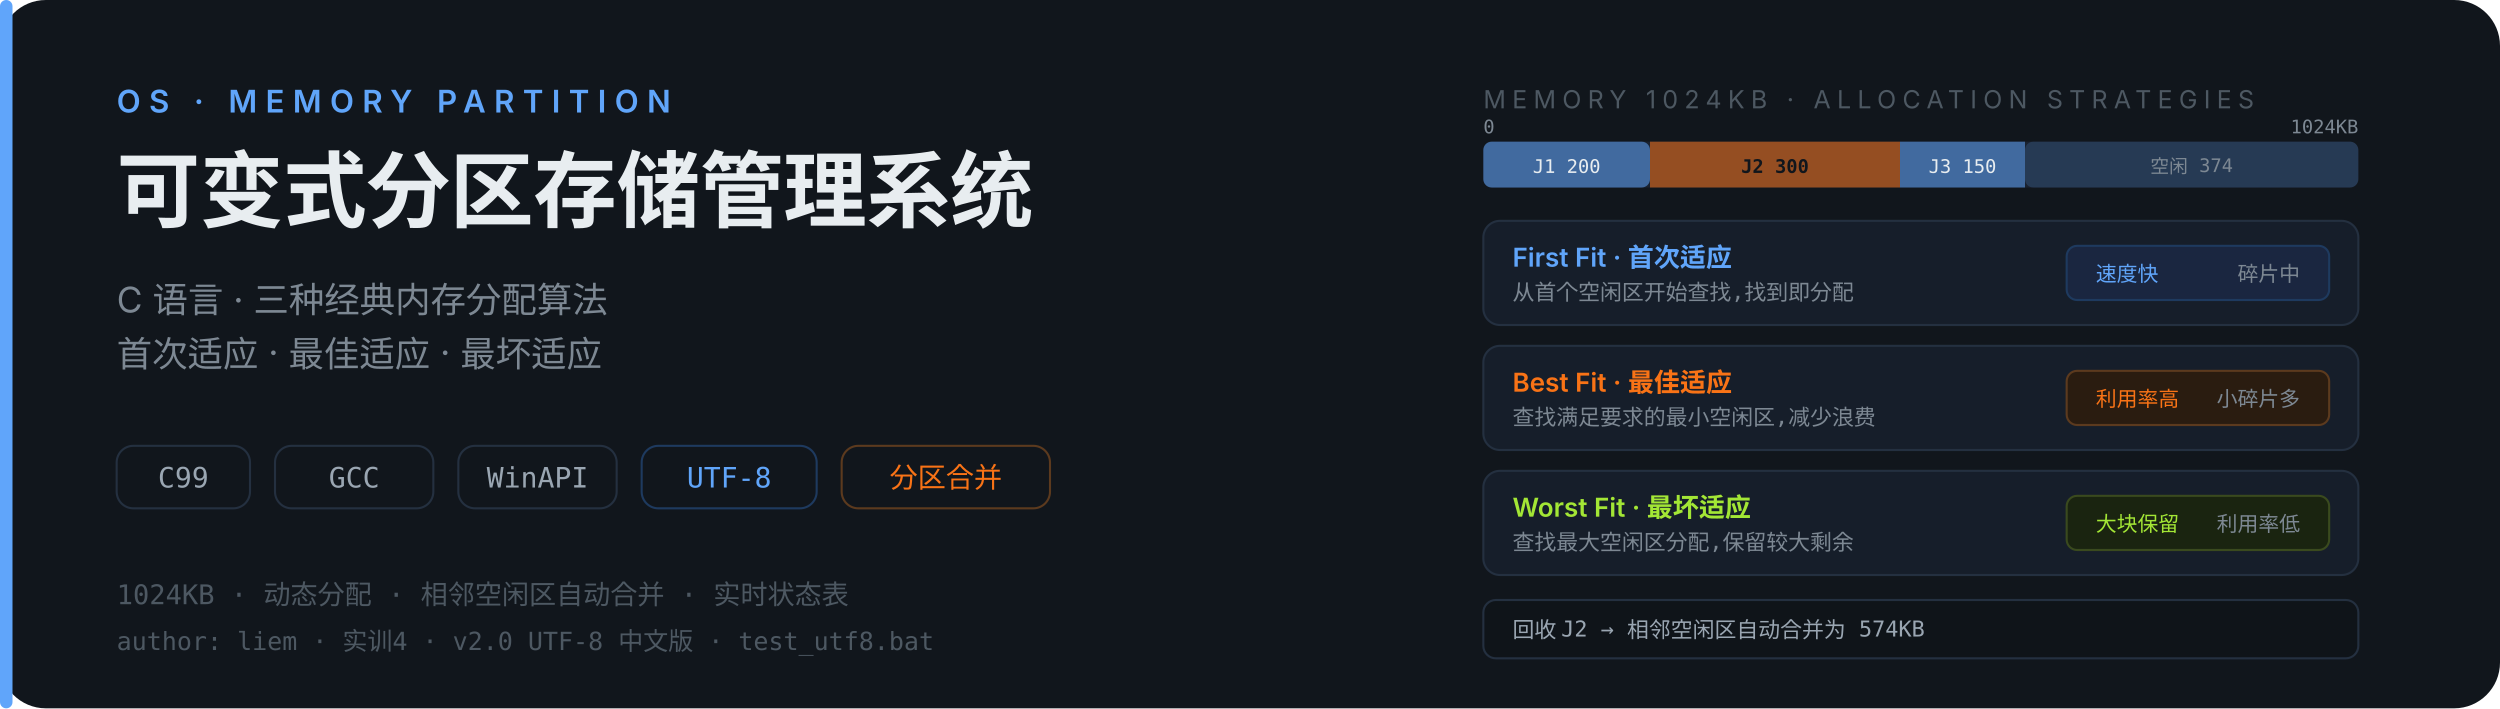
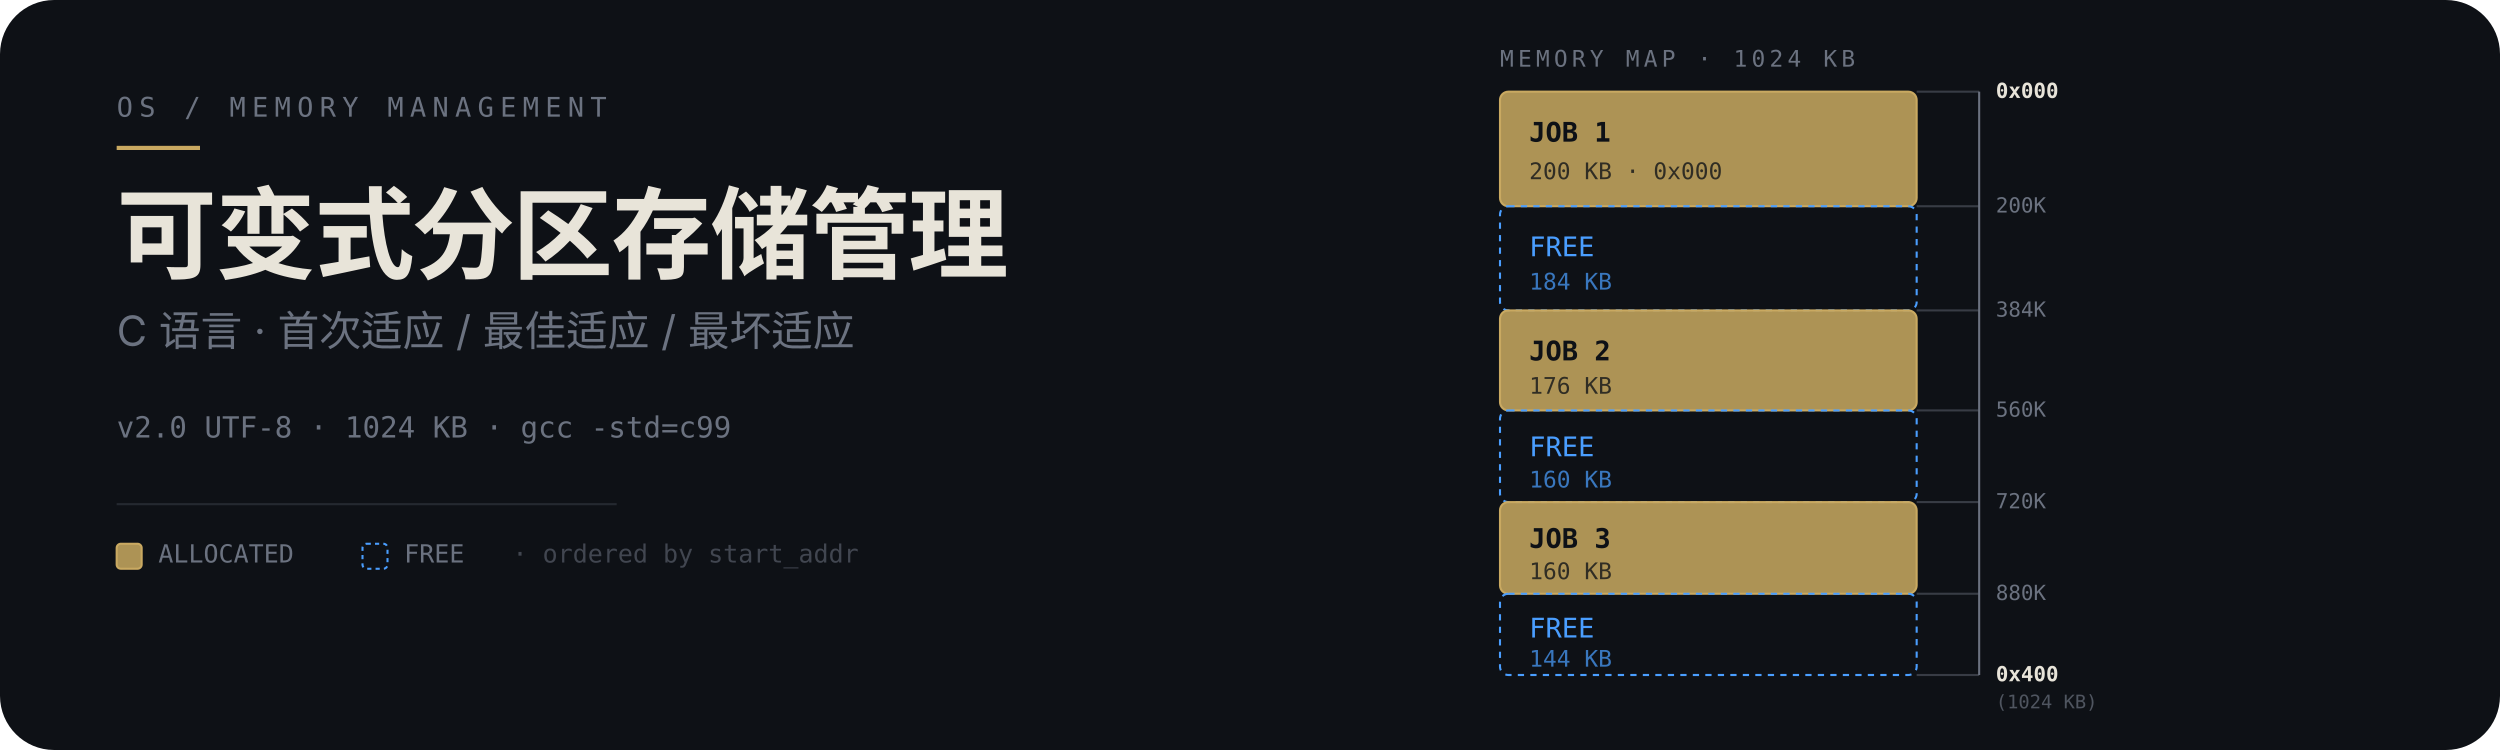
- <svg xmlns="http://www.w3.org/2000/svg" width="1200" height="340" viewBox="0 0 1200 340" role="img" aria-labelledby="t d">
-   <rect width="1200" height="340" rx="22" fill="#11161c" />
-   <rect x="0" y="0" width="6" height="340" rx="3" fill="#60a5fa" />
-   <g transform="translate(56,54)" font-family="-apple-system,BlinkMacSystemFont,'Segoe UI','PingFang SC',sans-serif">
-     <text x="0" y="0" font-size="15" letter-spacing="4" fill="#60a5fa" font-weight="600">OS · MEMORY PARTITION</text>
-     <text x="0" y="52" font-size="40" font-weight="700" fill="#e8edf0">可变式分区存储管理系统</text>
-     <text x="0" y="96" font-size="17" fill="#7d8893">C 语言 · 三种经典内存分配算法</text>
-     <text x="0" y="122" font-size="17" fill="#7d8893">首次适应 · 最佳适应 · 最坏适应</text>
-     <g transform="translate(0,160)" font-size="13.5" font-family="ui-monospace,SFMono-Regular,Menlo,monospace">
-       <g>
-         <rect width="64" height="30" rx="8" fill="none" stroke="#243040" />
-         <text x="32" y="20" text-anchor="middle" fill="#9aa6b2">C99</text>
-       </g>
-       <g transform="translate(76,0)">
-         <rect width="76" height="30" rx="8" fill="none" stroke="#243040" />
-         <text x="38" y="20" text-anchor="middle" fill="#9aa6b2">GCC</text>
-       </g>
-       <g transform="translate(164,0)">
-         <rect width="76" height="30" rx="8" fill="none" stroke="#243040" />
-         <text x="38" y="20" text-anchor="middle" fill="#9aa6b2">WinAPI</text>
-       </g>
-       <g transform="translate(252,0)">
-         <rect width="84" height="30" rx="8" fill="none" stroke="#1e3a5f" />
-         <text x="42" y="20" text-anchor="middle" fill="#60a5fa">UTF-8</text>
-       </g>
-       <g transform="translate(348,0)">
-         <rect width="100" height="30" rx="8" fill="none" stroke="#5c3a1e" />
-         <text x="50" y="20" text-anchor="middle" fill="#f97316">分区合并</text>
-       </g>
-     </g>
-     <text x="0" y="236" font-size="13" font-family="ui-monospace,SFMono-Regular,Menlo,monospace" fill="#4d5862">1024KB · 动态分配 · 相邻空闲区自动合并 · 实时状态表</text>
-   </g>
-   <g transform="translate(712,52)" font-family="-apple-system,BlinkMacSystemFont,'Segoe UI','PingFang SC',sans-serif">
-     <text x="0" y="0" font-size="12" letter-spacing="3" fill="#4d5862">MEMORY 1024KB · ALLOCATION STRATEGIES</text>
-     <g transform="translate(0,16)">
-       <rect width="420" height="22" rx="4" fill="#1a2230" />
-       <rect x="0" y="0" width="80" height="22" rx="4" fill="#60a5fa" opacity="0.55" />
-       <rect x="80" y="0" width="120" height="22" rx="0" fill="#f97316" opacity="0.55" />
-       <rect x="200" y="0" width="60" height="22" rx="0" fill="#60a5fa" opacity="0.55" />
-       <rect x="260" y="0" width="160" height="22" rx="4" fill="#60a5fa" opacity="0.18" />
-       <text x="40" y="15" text-anchor="middle" font-size="9" fill="#e8edf0" font-family="ui-monospace,monospace">J1 200</text>
-       <text x="140" y="15" text-anchor="middle" font-size="9" fill="#11161c" font-family="ui-monospace,monospace" font-weight="600">J2 300</text>
-       <text x="230" y="15" text-anchor="middle" font-size="9" fill="#e8edf0" font-family="ui-monospace,monospace">J3 150</text>
-       <text x="340" y="15" text-anchor="middle" font-size="9" fill="#7d8893" font-family="ui-monospace,monospace">空闲 374</text>
-       <text x="0" y="-4" font-size="9" fill="#7d8893" font-family="ui-monospace,monospace">0</text>
-       <text x="420" y="-4" font-size="9" fill="#7d8893" font-family="ui-monospace,monospace" text-anchor="end">1024KB</text>
-     </g>
-     <g transform="translate(0,54)">
-       <rect width="420" height="50" rx="8" fill="#161e2a" stroke="#243040" />
-       <text x="14" y="22" font-size="12.5" fill="#60a5fa" font-weight="600">First Fit · 首次适应</text>
-       <text x="14" y="38" font-size="10.5" fill="#7d8893" font-family="ui-monospace,monospace">从首个空闲区开始查找,找到即分配</text>
-       <g transform="translate(280,12)">
-         <rect width="126" height="26" rx="5" fill="#1a2640" stroke="#1e3a5f" />
-         <text x="14" y="17" font-size="10" fill="#60a5fa" font-family="ui-monospace,monospace">速度快</text>
-         <text x="112" y="17" font-size="10" fill="#7d8893" font-family="ui-monospace,monospace" text-anchor="end">碎片中</text>
-       </g>
-     </g>
-     <g transform="translate(0,114)">
-       <rect width="420" height="50" rx="8" fill="#161e2a" stroke="#243040" />
-       <text x="14" y="22" font-size="12.5" fill="#f97316" font-weight="600">Best Fit · 最佳适应</text>
-       <text x="14" y="38" font-size="10.5" fill="#7d8893" font-family="ui-monospace,monospace">查找满足要求的最小空闲区,减少浪费</text>
-       <g transform="translate(280,12)">
-         <rect width="126" height="26" rx="5" fill="#2a1c10" stroke="#5c3a1e" />
-         <text x="14" y="17" font-size="10" fill="#f97316" font-family="ui-monospace,monospace">利用率高</text>
-         <text x="112" y="17" font-size="10" fill="#7d8893" font-family="ui-monospace,monospace" text-anchor="end">小碎片多</text>
-       </g>
-     </g>
-     <g transform="translate(0,174)">
-       <rect width="420" height="50" rx="8" fill="#161e2a" stroke="#243040" />
-       <text x="14" y="22" font-size="12.5" fill="#a3e635" font-weight="600">Worst Fit · 最坏适应</text>
-       <text x="14" y="38" font-size="10.5" fill="#7d8893" font-family="ui-monospace,monospace">查找最大空闲区分配,保留较大剩余</text>
-       <g transform="translate(280,12)">
-         <rect width="126" height="26" rx="5" fill="#1a2410" stroke="#3a4a1e" />
-         <text x="14" y="17" font-size="10" fill="#a3e635" font-family="ui-monospace,monospace">大块保留</text>
-         <text x="112" y="17" font-size="10" fill="#7d8893" font-family="ui-monospace,monospace" text-anchor="end">利用率低</text>
-       </g>
-     </g>
-     <g transform="translate(0,236)">
-       <rect width="420" height="28" rx="6" fill="#0f1419" stroke="#243040" />
-       <text x="14" y="18" font-size="10.5" fill="#9aa6b2" font-family="ui-monospace,monospace">回收 J2 → 相邻空闲区自动合并为 574KB</text>
+ <svg xmlns="http://www.w3.org/2000/svg" width="1200" height="360" viewBox="0 0 1200 360" role="img" aria-labelledby="heroTitle heroDesc">
+   <rect width="1200" height="360" rx="26" fill="#0E1116" />
+   <g id="title-block" transform="translate(56 56)" font-family="-apple-system, BlinkMacSystemFont, &quot;Segoe UI&quot;, &quot;PingFang SC&quot;, sans-serif">
+     <text x="0" y="0" font-family="ui-monospace, SFMono-Regular, Menlo, monospace" font-size="13" letter-spacing="3" fill="#6B7280">OS / MEMORY MANAGEMENT</text>
+     <rect x="0" y="14" width="40" height="2" fill="#C9A961" />
+     <text x="0" y="74" font-size="48" font-weight="700" fill="#E8E4D9" letter-spacing="-0.5">可变式分区存储管理</text>
+     <text x="0" y="110" font-size="20" fill="#6B7280">C 语言 · 首次适应 / 最佳适应 / 最坏适应</text>
+     <text x="0" y="154" font-family="ui-monospace, SFMono-Regular, Menlo, monospace" font-size="14" fill="#6B7280">v2.0 UTF-8  ·  1024 KB  ·  gcc -std=c99</text>
+     <line x1="0" y1="186" x2="240" y2="186" stroke="#6B7280" stroke-width="1" stroke-opacity="0.25" />
+     <g transform="translate(0 214)" font-family="ui-monospace, SFMono-Regular, Menlo, monospace" font-size="12" fill="#6B7280">
+       <rect x="0" y="-9" width="12" height="12" rx="2" fill="#C9A961" fill-opacity="0.85" stroke="#C9A961" stroke-width="1" />
+       <text x="20" y="0">ALLOCATED</text>
+       <rect x="118" y="-9" width="12" height="12" rx="2" fill="none" stroke="#4A9EFF" stroke-width="1" stroke-dasharray="2 2" />
+       <text x="138" y="0">FREE</text>
+       <text x="190" y="0" fill="#6B7280" fill-opacity="0.55">·  ordered by start_addr</text>
    </g>
  </g>
-   <text x="56" y="312" font-size="12" font-family="ui-monospace,SFMono-Regular,Menlo,monospace" fill="#4d5862">author: liem · 实训4 · v2.0 UTF-8 中文版 · test_utf8.bat</text>
+   <g id="memory-map" transform="translate(720 44)">
+     <text x="0" y="-12" font-family="ui-monospace, SFMono-Regular, Menlo, monospace" font-size="11" letter-spacing="2" fill="#6B7280">MEMORY MAP · 1024 KB</text>
+     <rect x="0" y="0" width="200" height="55" rx="4" fill="#C9A961" fill-opacity="0.85" stroke="#C9A961" stroke-width="1" />
+     <text x="14" y="24" font-family="ui-monospace, SFMono-Regular, Menlo, monospace" font-size="13" font-weight="600" fill="#0E1116">JOB 1</text>
+     <text x="14" y="42" font-family="ui-monospace, SFMono-Regular, Menlo, monospace" font-size="11" fill="#0E1116" fill-opacity="0.78">200 KB  ·  0x000</text>
+     <rect x="0" y="55" width="200" height="50" rx="4" fill="none" stroke="#4A9EFF" stroke-width="1" stroke-dasharray="3 3" />
+     <text x="14" y="79" font-family="ui-monospace, SFMono-Regular, Menlo, monospace" font-size="13" fill="#4A9EFF">FREE</text>
+     <text x="14" y="95" font-family="ui-monospace, SFMono-Regular, Menlo, monospace" font-size="11" fill="#4A9EFF" fill-opacity="0.72">184 KB</text>
+     <rect x="0" y="105" width="200" height="48" rx="4" fill="#C9A961" fill-opacity="0.85" stroke="#C9A961" stroke-width="1" />
+     <text x="14" y="129" font-family="ui-monospace, SFMono-Regular, Menlo, monospace" font-size="13" font-weight="600" fill="#0E1116">JOB 2</text>
+     <text x="14" y="145" font-family="ui-monospace, SFMono-Regular, Menlo, monospace" font-size="11" fill="#0E1116" fill-opacity="0.78">176 KB</text>
+     <rect x="0" y="153" width="200" height="44" rx="4" fill="none" stroke="#4A9EFF" stroke-width="1" stroke-dasharray="3 3" />
+     <text x="14" y="175" font-family="ui-monospace, SFMono-Regular, Menlo, monospace" font-size="13" fill="#4A9EFF">FREE</text>
+     <text x="14" y="190" font-family="ui-monospace, SFMono-Regular, Menlo, monospace" font-size="11" fill="#4A9EFF" fill-opacity="0.72">160 KB</text>
+     <rect x="0" y="197" width="200" height="44" rx="4" fill="#C9A961" fill-opacity="0.85" stroke="#C9A961" stroke-width="1" />
+     <text x="14" y="219" font-family="ui-monospace, SFMono-Regular, Menlo, monospace" font-size="13" font-weight="600" fill="#0E1116">JOB 3</text>
+     <text x="14" y="234" font-family="ui-monospace, SFMono-Regular, Menlo, monospace" font-size="11" fill="#0E1116" fill-opacity="0.78">160 KB</text>
+     <rect x="0" y="241" width="200" height="39" rx="4" fill="none" stroke="#4A9EFF" stroke-width="1" stroke-dasharray="3 3" />
+     <text x="14" y="262" font-family="ui-monospace, SFMono-Regular, Menlo, monospace" font-size="13" fill="#4A9EFF">FREE</text>
+     <text x="14" y="276" font-family="ui-monospace, SFMono-Regular, Menlo, monospace" font-size="11" fill="#4A9EFF" fill-opacity="0.72">144 KB</text>
+     <line x1="230" y1="0" x2="230" y2="280" stroke="#6B7280" stroke-width="1" />
+     <g stroke="#6B7280" stroke-width="1" stroke-opacity="0.45">
+       <line x1="200" y1="0" x2="230" y2="0" />
+       <line x1="200" y1="55" x2="230" y2="55" />
+       <line x1="200" y1="105" x2="230" y2="105" />
+       <line x1="200" y1="153" x2="230" y2="153" />
+       <line x1="200" y1="197" x2="230" y2="197" />
+       <line x1="200" y1="241" x2="230" y2="241" />
+       <line x1="200" y1="280" x2="230" y2="280" />
+     </g>
+     <g font-family="ui-monospace, SFMono-Regular, Menlo, monospace" font-size="10" fill="#6B7280">
+       <text x="238" y="3" font-weight="600" fill="#E8E4D9">0x000</text>
+       <text x="238" y="58">200K</text>
+       <text x="238" y="108">384K</text>
+       <text x="238" y="156">560K</text>
+       <text x="238" y="200">720K</text>
+       <text x="238" y="244">880K</text>
+       <text x="238" y="283" font-weight="600" fill="#E8E4D9">0x400</text>
+       <text x="238" y="296" font-size="9" fill="#6B7280" fill-opacity="0.7">(1024 KB)</text>
+     </g>
+   </g>
</svg>
